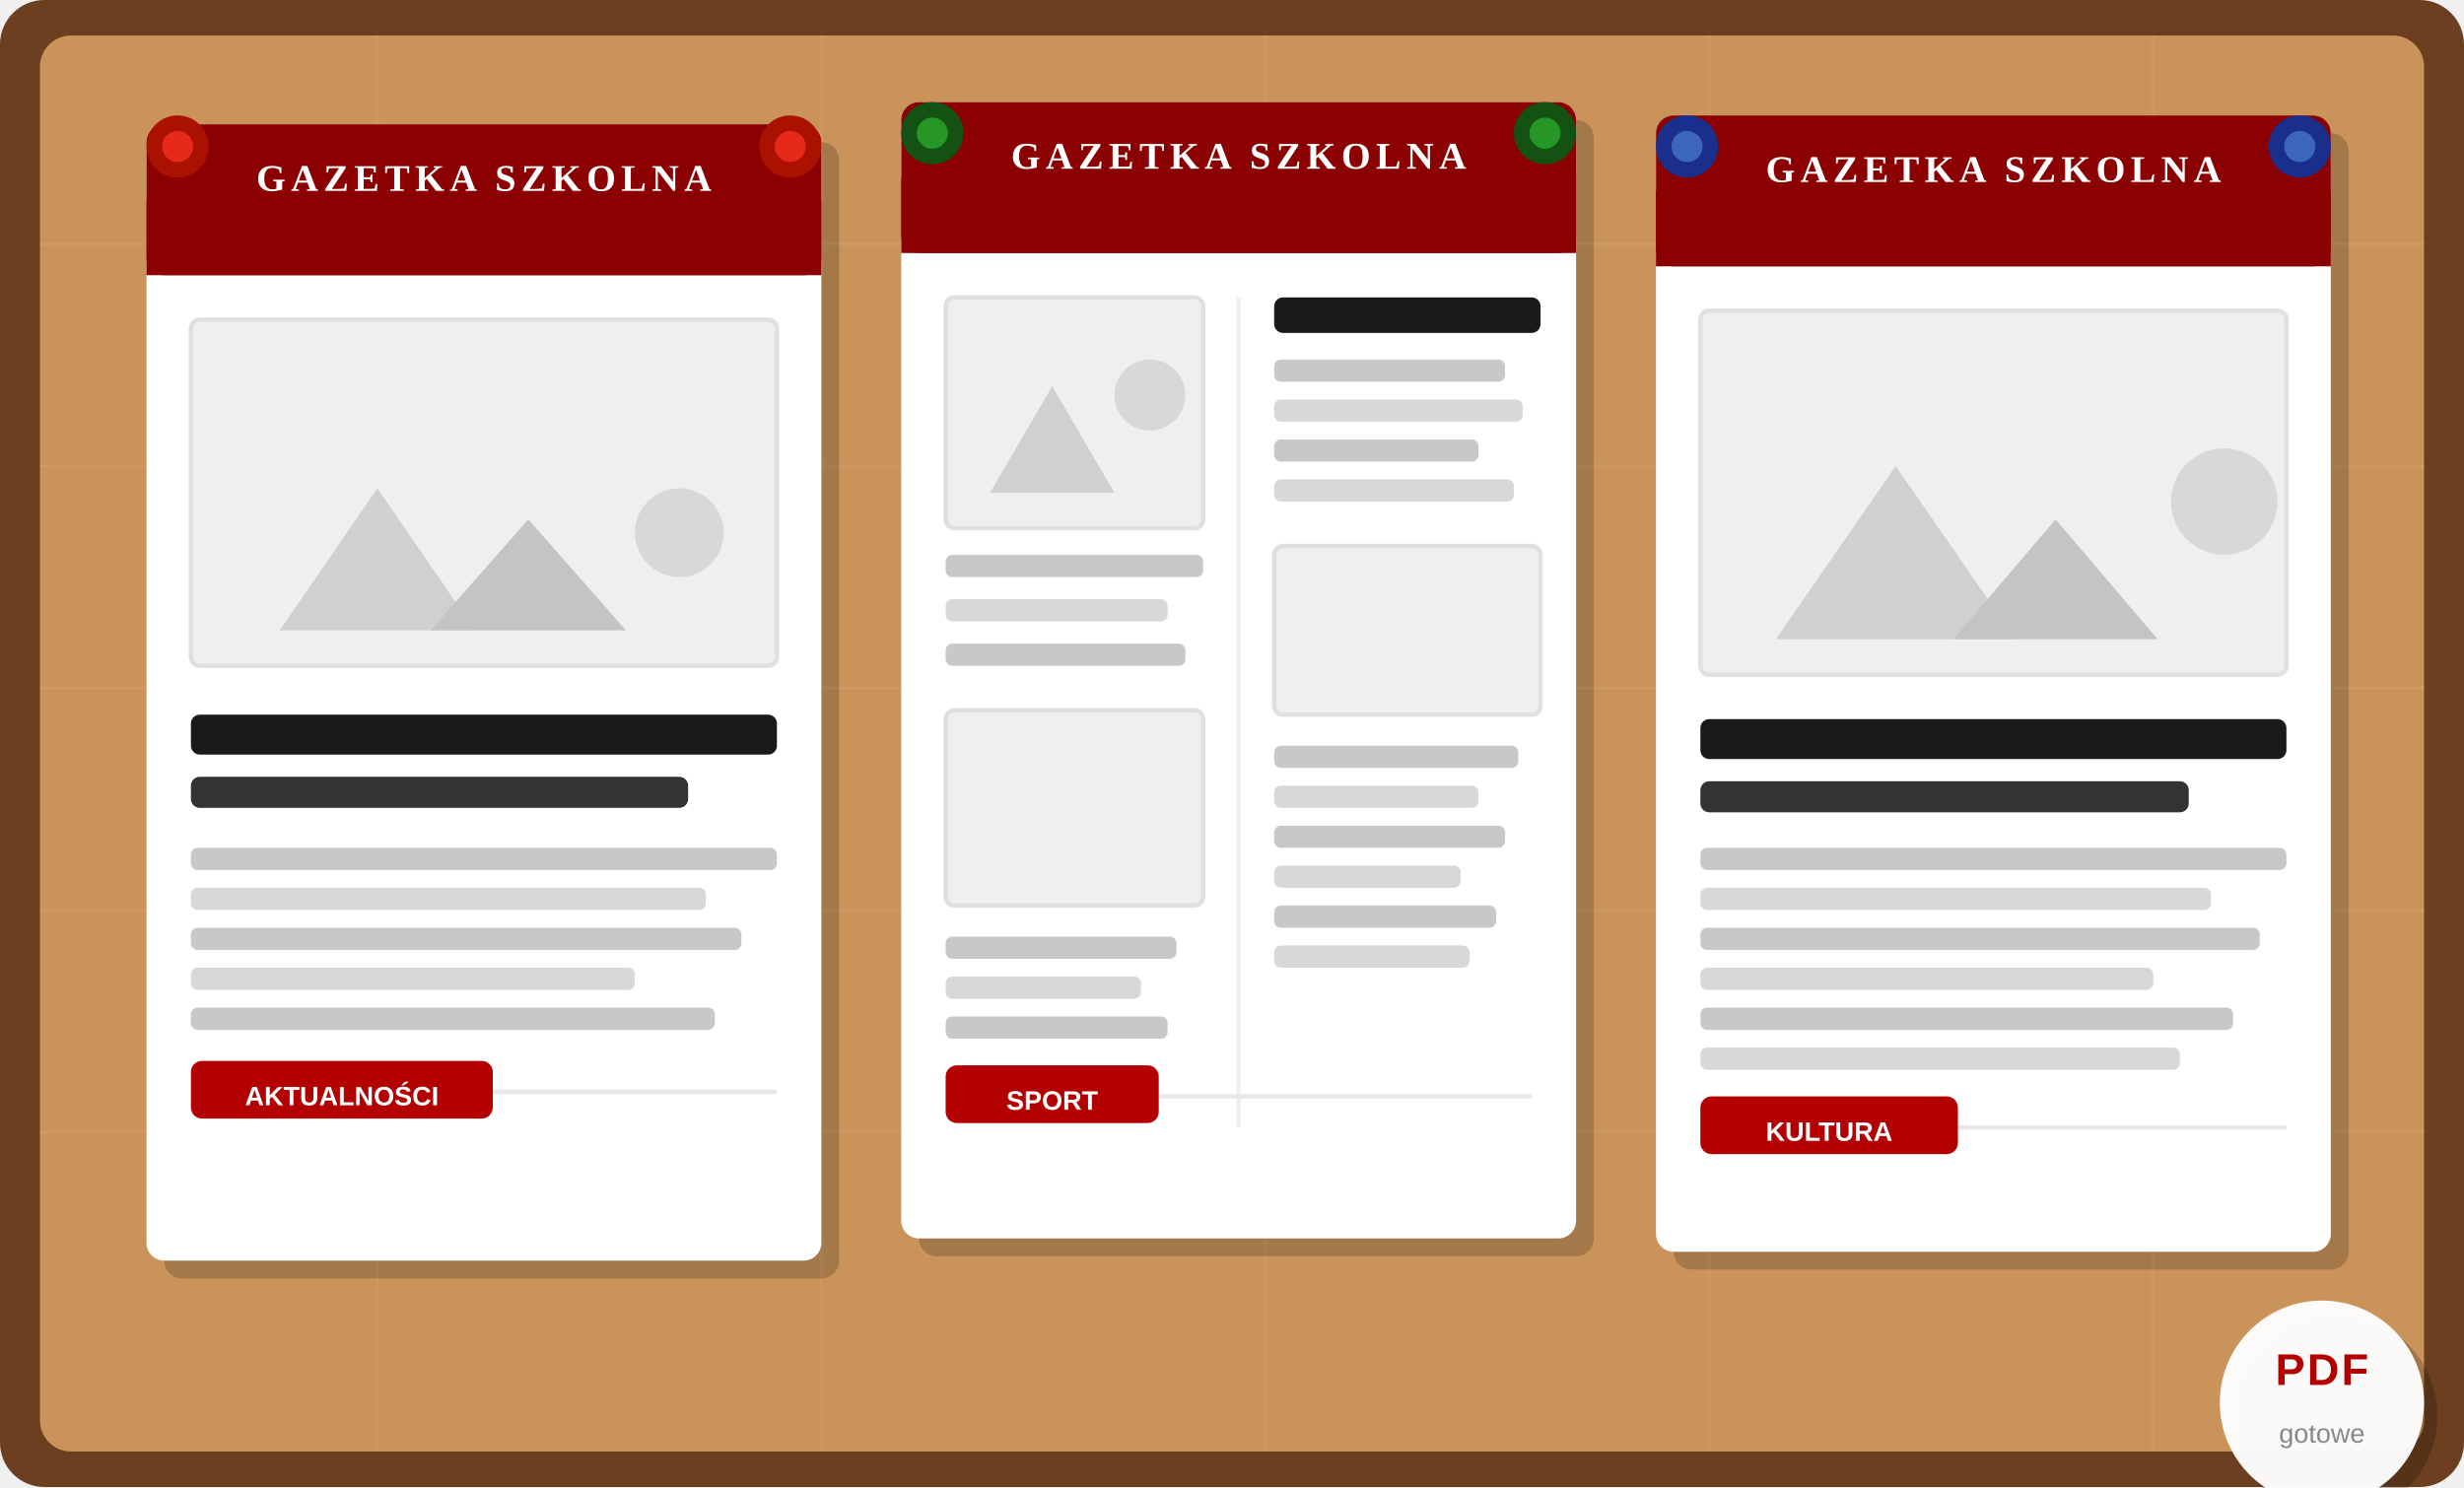
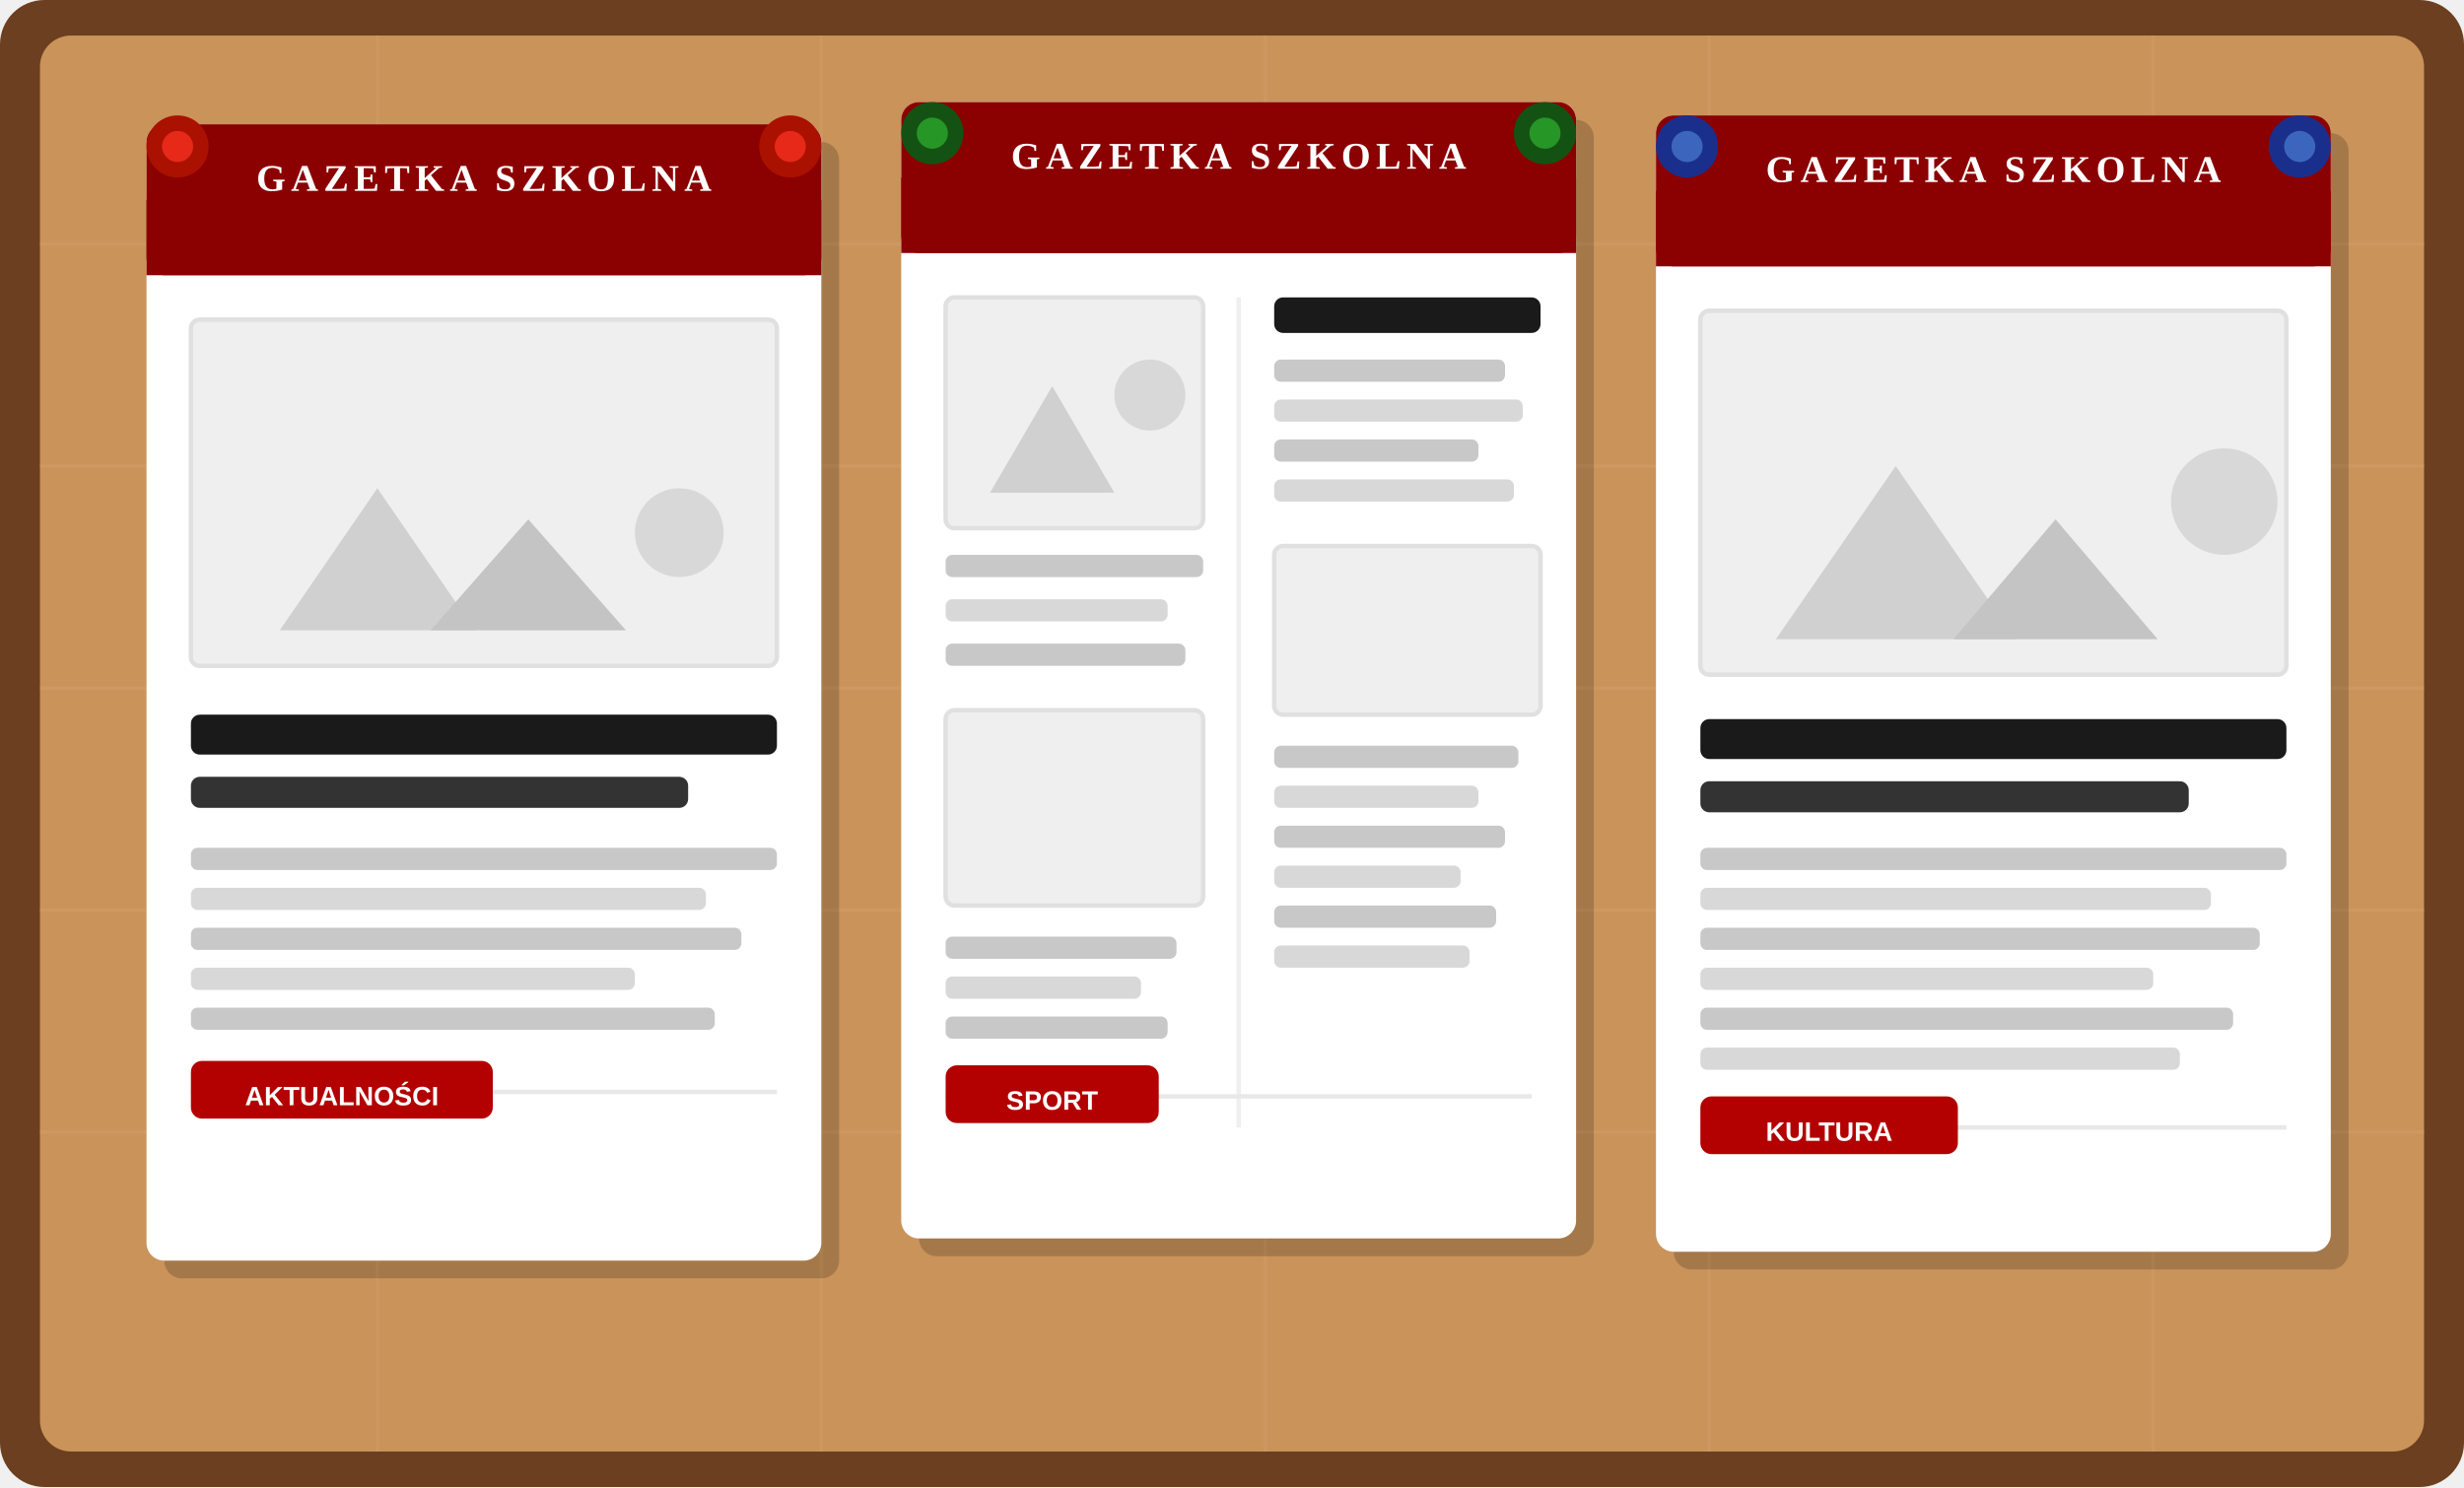
<svg xmlns="http://www.w3.org/2000/svg" viewBox="15 25 555 335" role="img" aria-label="Ilustracja gazetki ściennej szkolnej w formacie PDF">
  <rect x="15" y="25" width="555" height="335" rx="10" fill="#6b3f1f" />
  <rect x="24" y="33" width="537" height="319" rx="7" fill="#c9935a" />
  <line x1="24" y1="80" x2="561" y2="80" stroke="#d4a06a" stroke-width="0.8" opacity="0.4" />
  <line x1="24" y1="130" x2="561" y2="130" stroke="#d4a06a" stroke-width="0.8" opacity="0.4" />
  <line x1="24" y1="180" x2="561" y2="180" stroke="#d4a06a" stroke-width="0.8" opacity="0.4" />
  <line x1="24" y1="230" x2="561" y2="230" stroke="#d4a06a" stroke-width="0.8" opacity="0.4" />
  <line x1="24" y1="280" x2="561" y2="280" stroke="#d4a06a" stroke-width="0.8" opacity="0.4" />
  <line x1="100" y1="33" x2="100" y2="352" stroke="#d4a06a" stroke-width="0.8" opacity="0.35" />
  <line x1="200" y1="33" x2="200" y2="352" stroke="#d4a06a" stroke-width="0.8" opacity="0.35" />
  <line x1="300" y1="33" x2="300" y2="352" stroke="#d4a06a" stroke-width="0.8" opacity="0.35" />
  <line x1="400" y1="33" x2="400" y2="352" stroke="#d4a06a" stroke-width="0.8" opacity="0.35" />
  <line x1="500" y1="33" x2="500" y2="352" stroke="#d4a06a" stroke-width="0.8" opacity="0.35" />
  <rect x="52" y="57" width="152" height="256" rx="4" fill="rgba(0,0,0,0.18)" />
  <rect x="48" y="53" width="152" height="256" rx="4" fill="#ffffff" />
  <rect x="48" y="53" width="152" height="34" rx="4" fill="#8b0000" />
  <rect x="48" y="70" width="152" height="17" fill="#8b0000" />
  <text x="124" y="68" font-family="Georgia,'Times New Roman',serif" font-size="8.5" font-weight="700" fill="#ffffff" text-anchor="middle" letter-spacing="1.2">GAZETKA SZKOLNA</text>
  <rect x="58" y="97" width="132" height="78" rx="2" fill="#efefef" stroke="#e0e0e0" stroke-width="1" />
  <polygon points="78,167 100,135 122,167" fill="#d0d0d0" />
  <polygon points="112,167 134,142 156,167" fill="#c4c4c4" />
  <circle cx="168" cy="145" r="10" fill="#d8d8d8" />
  <rect x="58" y="186" width="132" height="9" rx="2" fill="#1a1a1a" />
  <rect x="58" y="200" width="112" height="7" rx="2" fill="#333" />
  <rect x="58" y="216" width="132" height="5" rx="1.5" fill="#c8c8c8" />
  <rect x="58" y="225" width="116" height="5" rx="1.5" fill="#d8d8d8" />
  <rect x="58" y="234" width="124" height="5" rx="1.5" fill="#c8c8c8" />
  <rect x="58" y="243" width="100" height="5" rx="1.5" fill="#d8d8d8" />
  <rect x="58" y="252" width="118" height="5" rx="1.5" fill="#c8c8c8" />
  <line x1="58" y1="271" x2="190" y2="271" stroke="#e8e8e8" stroke-width="1" />
  <rect x="58" y="264" width="68" height="13" rx="2.5" fill="#b30000" />
  <text x="92" y="274" font-family="Arial,Helvetica,sans-serif" font-size="6" fill="#ffffff" font-weight="700" text-anchor="middle">AKTUALNOŚCI</text>
  <circle cx="55" cy="58" r="7" fill="#aa1100" />
  <circle cx="55" cy="58" r="3.5" fill="#ff3322" opacity="0.7" />
  <circle cx="193" cy="58" r="7" fill="#aa1100" />
  <circle cx="193" cy="58" r="3.5" fill="#ff3322" opacity="0.7" />
  <rect x="222" y="52" width="152" height="256" rx="4" fill="rgba(0,0,0,0.18)" />
  <rect x="218" y="48" width="152" height="256" rx="4" fill="#ffffff" />
  <rect x="218" y="48" width="152" height="34" rx="4" fill="#8b0000" />
  <rect x="218" y="65" width="152" height="17" fill="#8b0000" />
  <text x="294" y="63" font-family="Georgia,'Times New Roman',serif" font-size="8.5" font-weight="700" fill="#ffffff" text-anchor="middle" letter-spacing="1.2">GAZETKA SZKOLNA</text>
  <line x1="294" y1="92" x2="294" y2="279" stroke="#efefef" stroke-width="1" />
  <rect x="228" y="92" width="58" height="52" rx="2" fill="#efefef" stroke="#e0e0e0" stroke-width="1" />
  <polygon points="238,136 252,112 266,136" fill="#d0d0d0" />
  <circle cx="274" cy="114" r="8" fill="#d8d8d8" />
  <rect x="228" y="150" width="58" height="5" rx="1.5" fill="#c8c8c8" />
  <rect x="228" y="160" width="50" height="5" rx="1.5" fill="#d8d8d8" />
  <rect x="228" y="170" width="54" height="5" rx="1.5" fill="#c8c8c8" />
  <rect x="228" y="185" width="58" height="44" rx="2" fill="#efefef" stroke="#e0e0e0" stroke-width="1" />
  <rect x="228" y="236" width="52" height="5" rx="1.5" fill="#c8c8c8" />
  <rect x="228" y="245" width="44" height="5" rx="1.5" fill="#d8d8d8" />
  <rect x="228" y="254" width="50" height="5" rx="1.5" fill="#c8c8c8" />
  <rect x="302" y="92" width="60" height="8" rx="2" fill="#1a1a1a" />
  <rect x="302" y="106" width="52" height="5" rx="1.5" fill="#c8c8c8" />
  <rect x="302" y="115" width="56" height="5" rx="1.5" fill="#d8d8d8" />
  <rect x="302" y="124" width="46" height="5" rx="1.5" fill="#c8c8c8" />
  <rect x="302" y="133" width="54" height="5" rx="1.5" fill="#d8d8d8" />
  <rect x="302" y="148" width="60" height="38" rx="2" fill="#efefef" stroke="#e0e0e0" stroke-width="1" />
  <rect x="302" y="193" width="55" height="5" rx="1.5" fill="#c8c8c8" />
  <rect x="302" y="202" width="46" height="5" rx="1.5" fill="#d8d8d8" />
  <rect x="302" y="211" width="52" height="5" rx="1.5" fill="#c8c8c8" />
  <rect x="302" y="220" width="42" height="5" rx="1.5" fill="#d8d8d8" />
  <rect x="302" y="229" width="50" height="5" rx="1.5" fill="#c8c8c8" />
  <rect x="302" y="238" width="44" height="5" rx="1.5" fill="#d8d8d8" />
  <line x1="228" y1="272" x2="360" y2="272" stroke="#e8e8e8" stroke-width="1" />
  <rect x="228" y="265" width="48" height="13" rx="2.5" fill="#b30000" />
  <text x="252" y="275" font-family="Arial,Helvetica,sans-serif" font-size="6" fill="#ffffff" font-weight="700" text-anchor="middle">SPORT</text>
  <circle cx="225" cy="55" r="7" fill="#145214" />
  <circle cx="225" cy="55" r="3.5" fill="#2db32d" opacity="0.7" />
  <circle cx="363" cy="55" r="7" fill="#145214" />
  <circle cx="363" cy="55" r="3.5" fill="#2db32d" opacity="0.7" />
  <rect x="392" y="55" width="152" height="256" rx="4" fill="rgba(0,0,0,0.18)" />
  <rect x="388" y="51" width="152" height="256" rx="4" fill="#ffffff" />
  <rect x="388" y="51" width="152" height="34" rx="4" fill="#8b0000" />
  <rect x="388" y="68" width="152" height="17" fill="#8b0000" />
  <text x="464" y="66" font-family="Georgia,'Times New Roman',serif" font-size="8.5" font-weight="700" fill="#ffffff" text-anchor="middle" letter-spacing="1.2">GAZETKA SZKOLNA</text>
  <rect x="398" y="95" width="132" height="82" rx="2" fill="#efefef" stroke="#e0e0e0" stroke-width="1" />
  <polygon points="415,169 442,130 469,169" fill="#d0d0d0" />
  <polygon points="455,169 478,142 501,169" fill="#c4c4c4" />
  <circle cx="516" cy="138" r="12" fill="#d8d8d8" />
  <rect x="398" y="187" width="132" height="9" rx="2" fill="#1a1a1a" />
  <rect x="398" y="201" width="110" height="7" rx="2" fill="#333" />
  <rect x="398" y="216" width="132" height="5" rx="1.5" fill="#c8c8c8" />
  <rect x="398" y="225" width="115" height="5" rx="1.5" fill="#d8d8d8" />
  <rect x="398" y="234" width="126" height="5" rx="1.5" fill="#c8c8c8" />
  <rect x="398" y="243" width="102" height="5" rx="1.5" fill="#d8d8d8" />
  <rect x="398" y="252" width="120" height="5" rx="1.5" fill="#c8c8c8" />
  <rect x="398" y="261" width="108" height="5" rx="1.5" fill="#d8d8d8" />
  <line x1="398" y1="279" x2="530" y2="279" stroke="#e8e8e8" stroke-width="1" />
  <rect x="398" y="272" width="58" height="13" rx="2.5" fill="#b30000" />
  <text x="427" y="282" font-family="Arial,Helvetica,sans-serif" font-size="6" fill="#ffffff" font-weight="700" text-anchor="middle">KULTURA</text>
  <circle cx="395" cy="58" r="7" fill="#1a2f8b" />
  <circle cx="395" cy="58" r="3.5" fill="#4a7ed4" opacity="0.7" />
  <circle cx="533" cy="58" r="7" fill="#1a2f8b" />
  <circle cx="533" cy="58" r="3.5" fill="#4a7ed4" opacity="0.7" />
-   <circle cx="541" cy="344" r="23" fill="rgba(0,0,0,0.2)" />
-   <circle cx="538" cy="341" r="23" fill="#ffffff" opacity="0.96" />
-   <text x="538" y="337" font-family="Arial,Helvetica,sans-serif" font-size="10" font-weight="800" fill="#b30000" text-anchor="middle" letter-spacing="0.5">PDF</text>
-   <text x="538" y="350" font-family="Arial,Helvetica,sans-serif" font-size="6" fill="#888" text-anchor="middle">gotowe</text>
</svg>
